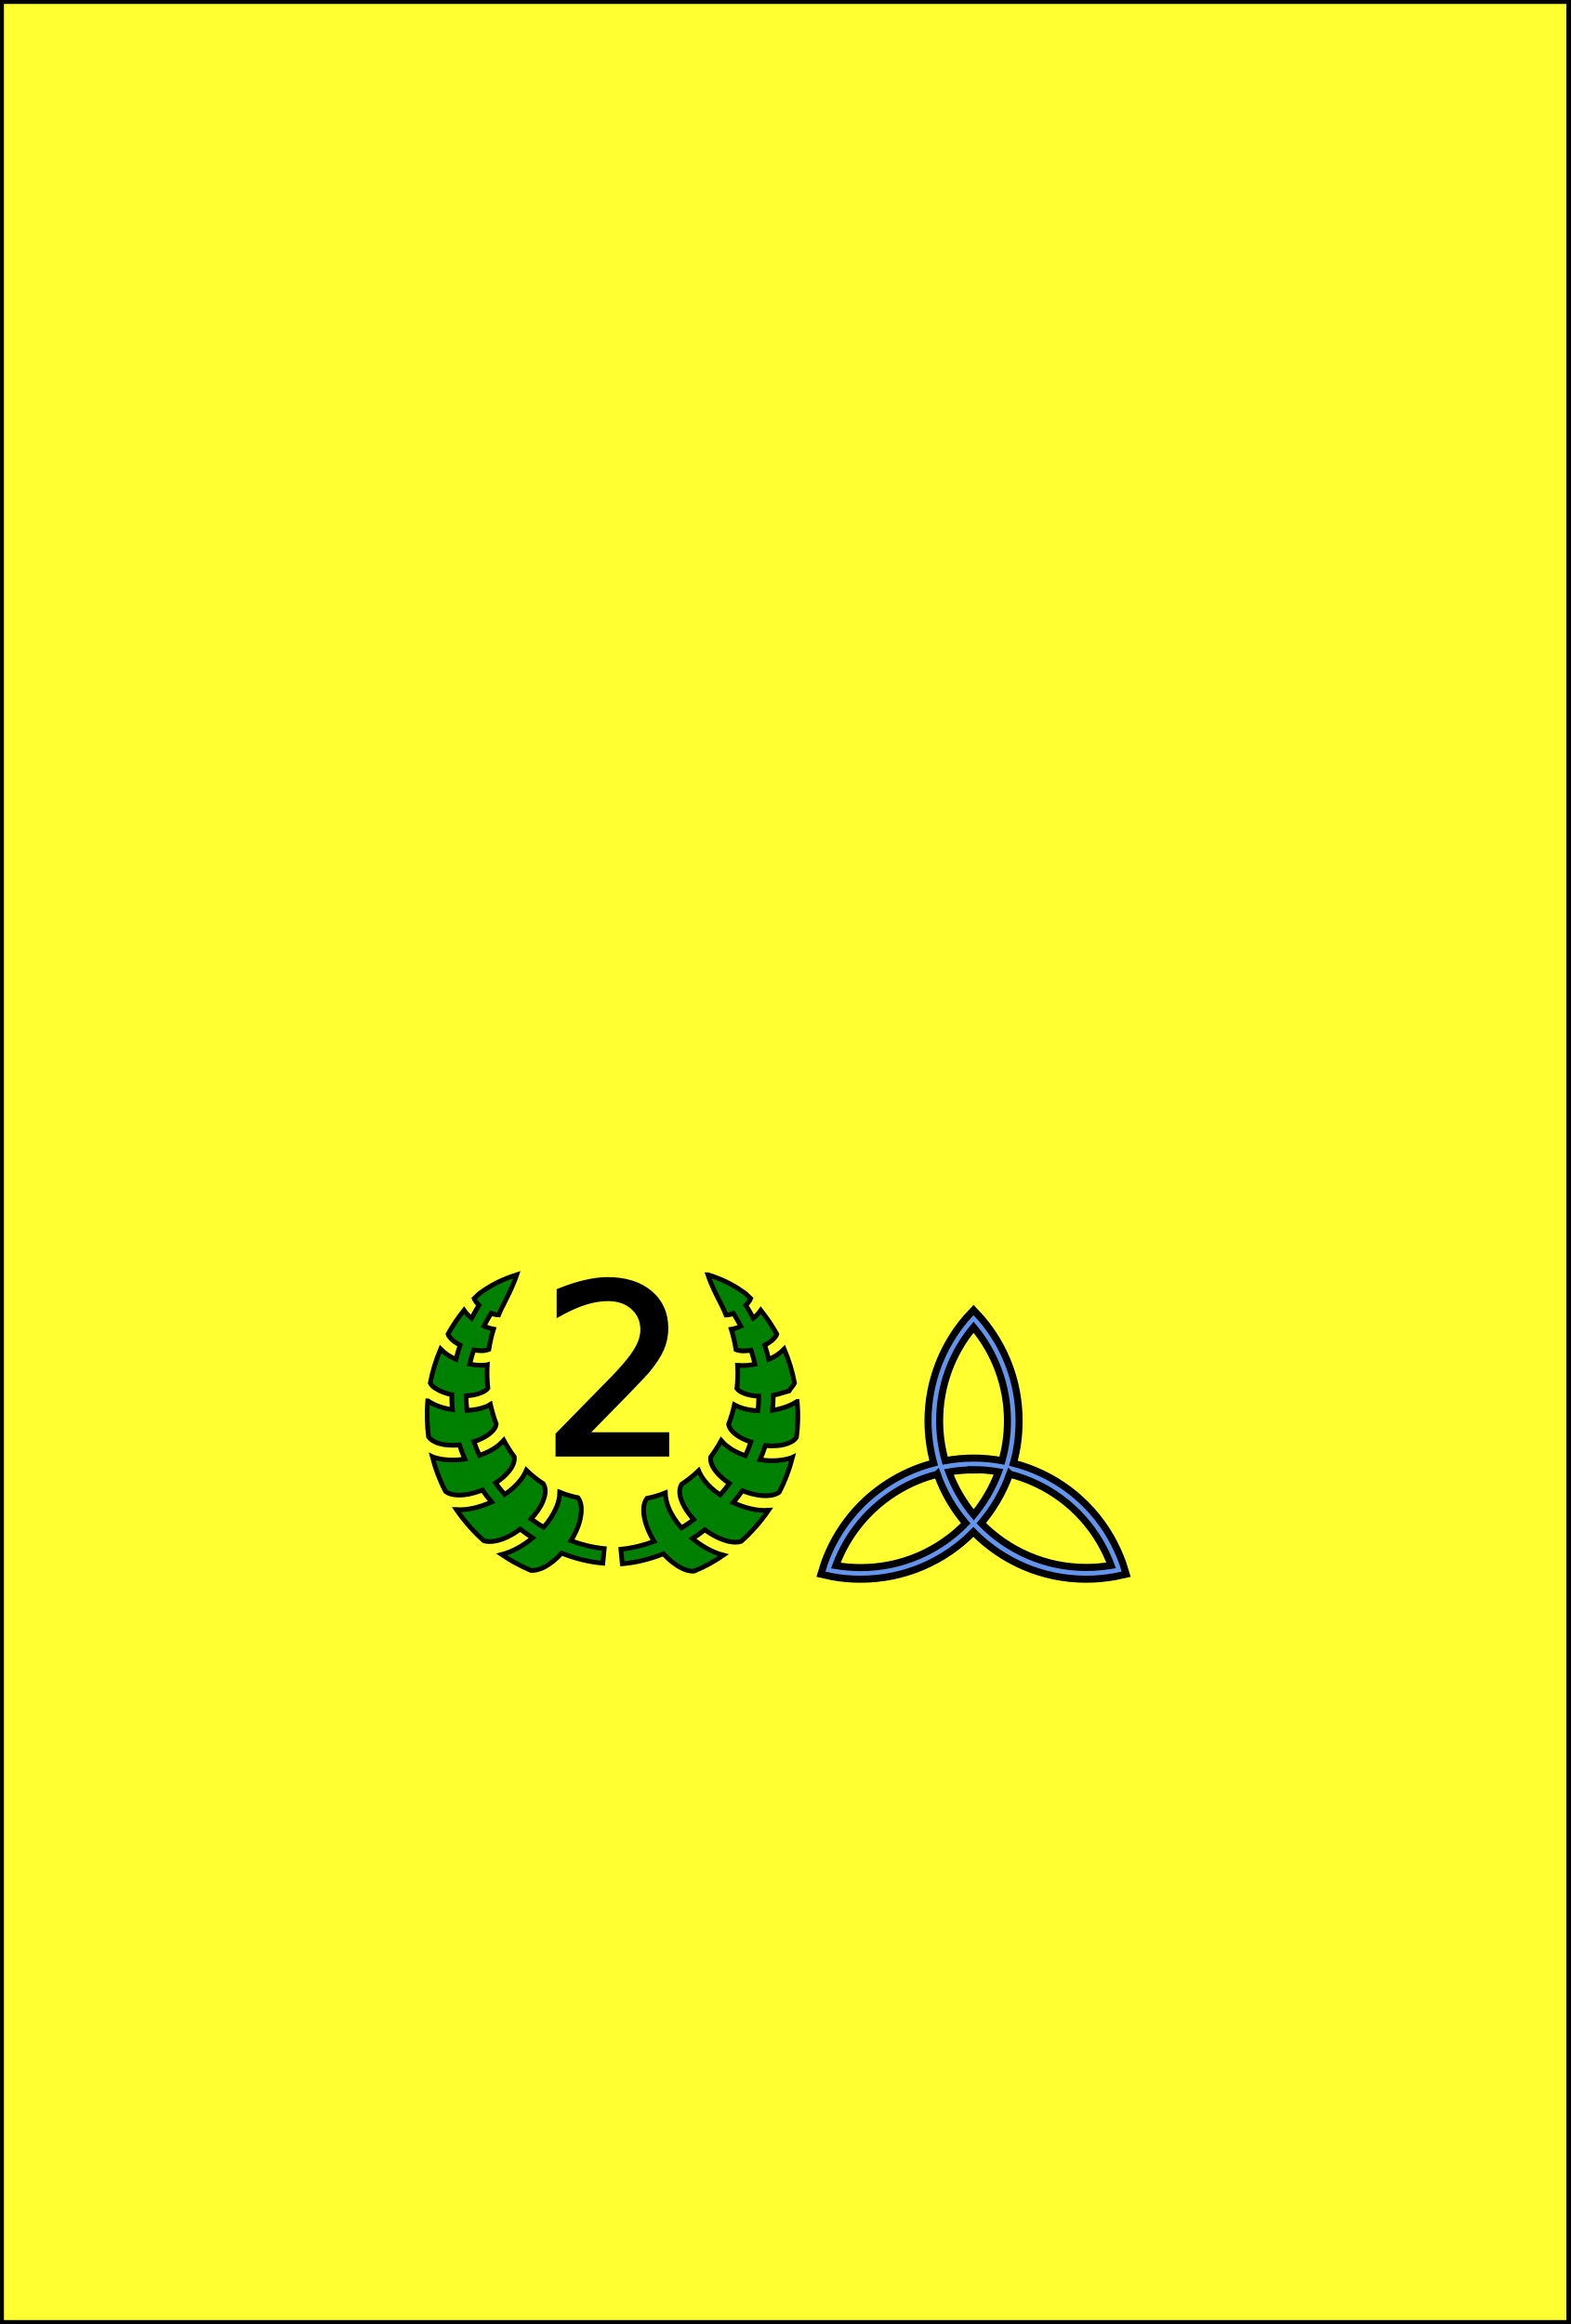
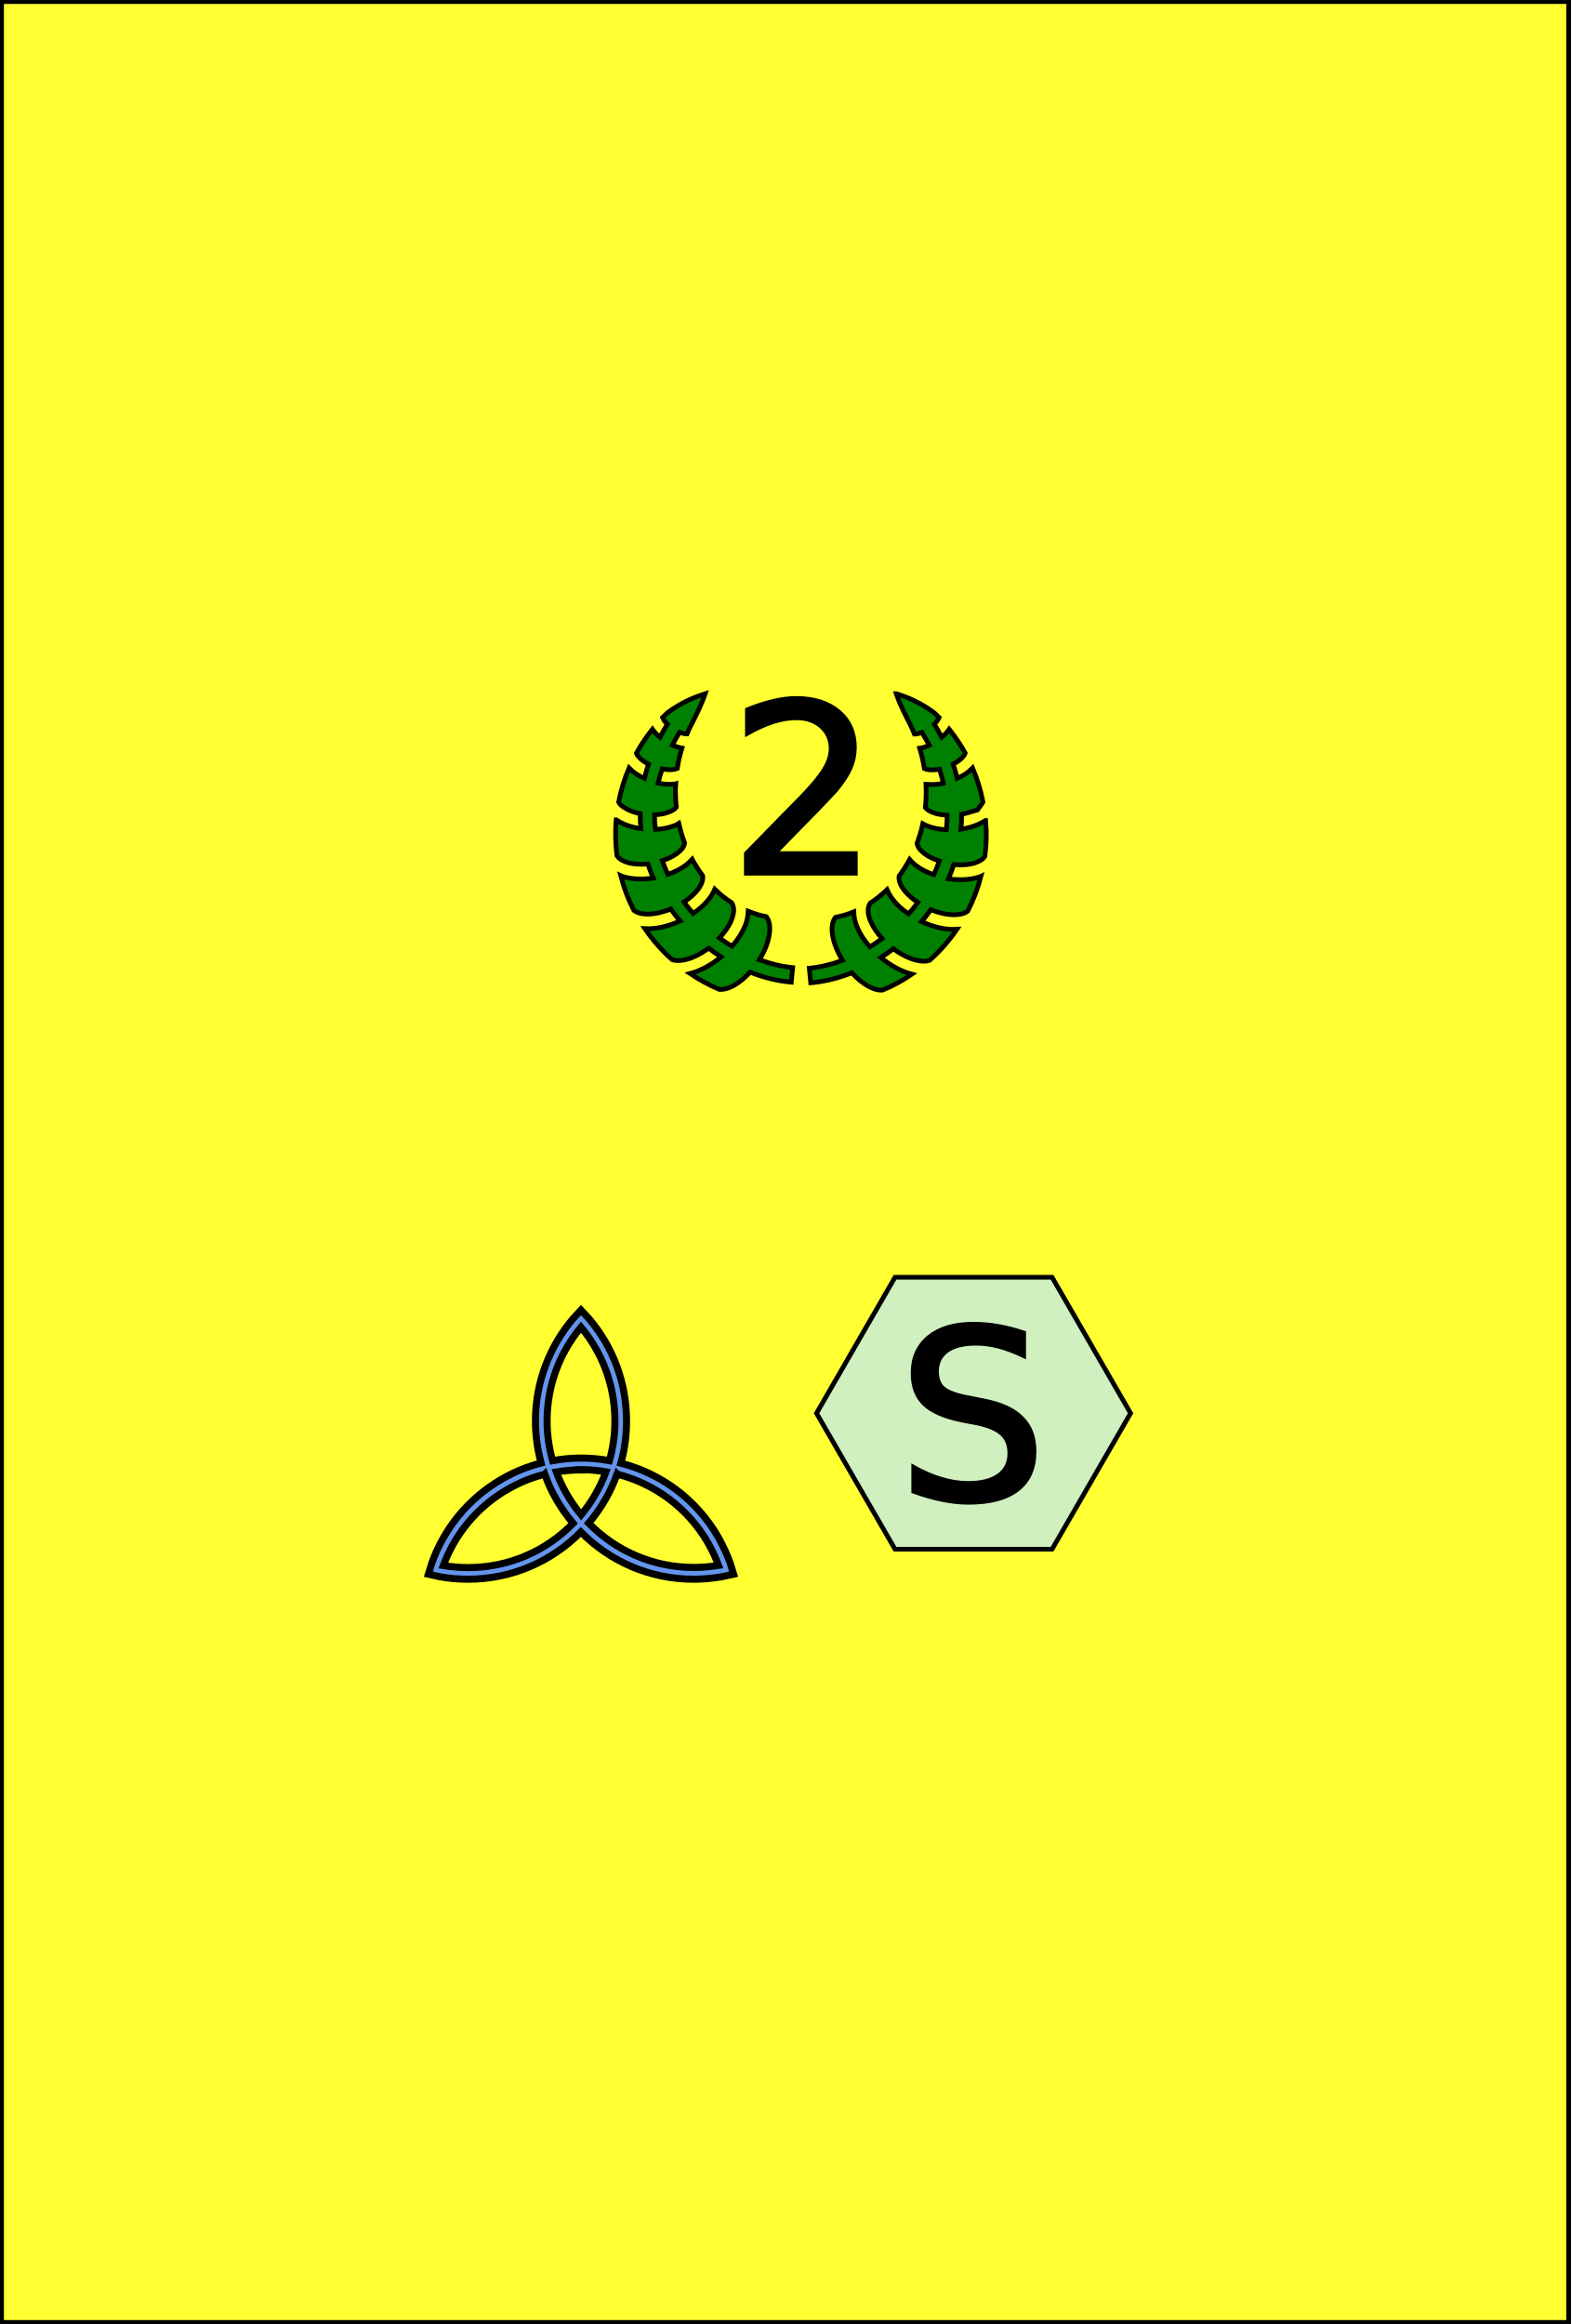
<svg xmlns="http://www.w3.org/2000/svg" height="148" width="100" viewbox="0 0 100 148">
  <rect x="0" y="0" height="148" width="100" style="fill:#ffff31;stroke:#000000;stroke-width:0.5px" />
-   <g transform="translate(27,80)">
+   <g transform="translate(39,43)">
    <path d="M 5.91,1.18 C 5.04,1.46 4.36,1.77 3.52,2.38 3.41,2.49 3.30,2.60 3.19,2.70 c 0.01,0.03 0.03,0.06 0.06,0.11 0.05,0.09 0.14,0.20 0.25,0.31 C 3.33,3.40 3.17,3.68 3.03,3.95 2.84,3.80 2.68,3.63 2.55,3.44 2.17,3.92 1.83,4.42 1.53,4.96 c 0.02,0.08 0.08,0.17 0.19,0.29 C 1.85,5.39 2.06,5.54 2.30,5.66 2.20,5.97 2.11,6.27 2.04,6.57 1.67,6.41 1.33,6.19 1.06,5.91 0.77,6.60 0.54,7.33 0.40,8.08 0.46,8.21 0.58,8.32 0.76,8.43 1.01,8.60 1.38,8.74 1.77,8.82 1.77,9.14 1.78,9.45 1.81,9.77 1.24,9.69 0.69,9.51 0.25,9.21 c 0,0 -0.01,0 -0.01,0 -0.07,0.78 -0.04,1.54 0.05,2.29 0.12,0.17 0.31,0.30 0.59,0.40 0.37,0.13 0.87,0.17 1.38,0.12 0.10,0.30 0.21,0.60 0.34,0.90 -0.70,0.10 -1.41,0.08 -2.02,-0.13 -0.02,-0.01 -0.03,-0.01 -0.05,-0.02 0.20,0.77 0.48,1.51 0.84,2.21 0.18,0.14 0.42,0.21 0.73,0.23 0.46,0.03 1.05,-0.09 1.62,-0.32 0.18,0.26 0.38,0.52 0.59,0.76 -0.73,0.33 -1.51,0.53 -2.24,0.49 0.50,0.73 1.08,1.39 1.74,1.98 0.21,0.07 0.46,0.07 0.77,0.01 0.48,-0.09 1.04,-0.37 1.55,-0.75 0,0 0,0 0,0 0.26,0.20 0.52,0.39 0.79,0.56 -0.60,0.49 -1.28,0.88 -1.97,1.06 0.58,0.39 1.20,0.73 1.86,1.01 0.25,0.02 0.51,-0.05 0.81,-0.19 0.38,-0.19 0.79,-0.51 1.15,-0.91 0.85,0.34 1.73,0.56 2.62,0.64 l 0.09,-0.93 c -0.71,-0.07 -1.42,-0.24 -2.12,-0.50 0.34,-0.55 0.58,-1.15 0.64,-1.67 0.06,-0.45 0,-0.80 -0.19,-1.07 -0.40,-0.08 -0.79,-0.20 -1.16,-0.35 -0.01,0.32 -0.08,0.65 -0.21,0.95 -0.19,0.45 -0.47,0.89 -0.82,1.28 C 7.34,17.10 7.08,16.92 6.82,16.73 7.15,16.37 7.42,15.99 7.57,15.62 7.76,15.16 7.78,14.80 7.60,14.49 7.21,14.24 6.85,13.95 6.52,13.63 6.43,13.84 6.31,14.05 6.17,14.23 5.89,14.59 5.54,14.91 5.14,15.17 4.94,14.94 4.74,14.70 4.56,14.44 4.91,14.21 5.22,13.94 5.43,13.67 5.68,13.34 5.79,13.05 5.75,12.77 5.50,12.44 5.28,12.09 5.08,11.72 4.96,11.85 4.83,11.98 4.70,12.08 4.36,12.34 3.96,12.54 3.53,12.68 3.40,12.40 3.28,12.11 3.18,11.81 3.55,11.69 3.88,11.53 4.13,11.34 4.41,11.13 4.57,10.92 4.60,10.68 4.45,10.29 4.33,9.87 4.23,9.44 4.14,9.50 4.04,9.54 3.95,9.58 3.57,9.73 3.16,9.80 2.74,9.82 2.70,9.51 2.68,9.20 2.68,8.89 3.03,8.87 3.35,8.82 3.60,8.71 3.83,8.63 3.98,8.53 4.07,8.41 4.02,7.92 4.00,7.43 4.03,6.92 c -0.03,0.01 -0.06,0.01 -0.10,0.01 C 3.60,6.97 3.26,6.94 2.91,6.87 2.98,6.57 3.07,6.27 3.17,5.97 3.41,6.01 3.64,6.03 3.83,6.01 3.96,5.99 4.06,5.97 4.13,5.94 4.20,5.49 4.30,5.06 4.43,4.64 4.22,4.60 4.01,4.54 3.82,4.45 3.96,4.18 4.11,3.90 4.28,3.63 c 0.12,0.05 0.23,0.08 0.33,0.10 0.06,0.01 0.10,0.01 0.14,0.01 C 4.84,3.51 4.95,3.29 5.07,3.07 5.36,2.48 5.68,1.86 5.91,1.18 Z m 12.17,0 c 0.23,0.68 0.55,1.30 0.85,1.89 0.11,0.22 0.22,0.44 0.31,0.68 0.04,0 0.08,-0.01 0.14,-0.01 0.10,-0.02 0.21,-0.05 0.33,-0.10 0.17,0.27 0.32,0.55 0.47,0.82 -0.20,0.09 -0.40,0.16 -0.61,0.19 0.13,0.42 0.23,0.85 0.30,1.30 0.07,0.03 0.17,0.06 0.30,0.07 0.19,0.02 0.42,0.01 0.66,-0.04 0.10,0.30 0.18,0.60 0.25,0.90 -0.34,0.07 -0.69,0.10 -1.01,0.07 -0.03,0 -0.07,-0.01 -0.10,-0.01 0.03,0.50 0.01,1.00 -0.04,1.49 0.09,0.12 0.24,0.22 0.47,0.31 0.25,0.10 0.57,0.16 0.92,0.17 0,0.31 -0.02,0.63 -0.05,0.93 -0.42,-0.02 -0.84,-0.09 -1.21,-0.24 -0.10,-0.04 -0.20,-0.09 -0.29,-0.14 -0.09,0.43 -0.22,0.84 -0.37,1.24 0.04,0.24 0.19,0.44 0.47,0.66 0.24,0.19 0.58,0.35 0.95,0.47 -0.10,0.30 -0.22,0.59 -0.35,0.87 -0.43,-0.14 -0.83,-0.34 -1.16,-0.60 -0.14,-0.11 -0.27,-0.23 -0.38,-0.36 -0.20,0.37 -0.43,0.72 -0.67,1.05 -0.04,0.28 0.07,0.57 0.32,0.90 0.21,0.27 0.51,0.54 0.87,0.78 -0.18,0.25 -0.38,0.50 -0.59,0.73 -0.40,-0.27 -0.75,-0.58 -1.02,-0.94 -0.14,-0.19 -0.26,-0.39 -0.35,-0.60 -0.33,0.32 -0.70,0.61 -1.08,0.86 -0.18,0.31 -0.16,0.68 0.03,1.14 0.15,0.36 0.41,0.75 0.74,1.11 -0.25,0.19 -0.51,0.37 -0.78,0.53 -0.35,-0.39 -0.64,-0.83 -0.82,-1.28 -0.13,-0.30 -0.20,-0.63 -0.21,-0.95 -0.37,0.15 -0.76,0.27 -1.17,0.35 -0.19,0.26 -0.25,0.61 -0.19,1.07 0.07,0.51 0.30,1.11 0.65,1.67 -0.70,0.26 -1.41,0.43 -2.12,0.50 l 0.09,0.93 c 0.89,-0.08 1.77,-0.30 2.62,-0.64 0.36,0.40 0.77,0.72 1.15,0.91 0.30,0.15 0.57,0.22 0.81,0.19 0.66,-0.27 1.28,-0.61 1.86,-1.01 -0.69,-0.18 -1.37,-0.56 -1.97,-1.06 0.27,-0.17 0.54,-0.36 0.79,-0.56 0.51,0.38 1.07,0.65 1.55,0.75 0.30,0.06 0.55,0.06 0.76,-0.01 0.66,-0.59 1.24,-1.25 1.74,-1.98 -0.73,0.05 -1.52,-0.15 -2.25,-0.49 0.21,-0.24 0.40,-0.50 0.59,-0.76 0.56,0.23 1.15,0.35 1.62,0.32 0.32,-0.02 0.56,-0.09 0.73,-0.23 0.36,-0.70 0.64,-1.44 0.84,-2.21 -0.02,0.01 -0.03,0.01 -0.05,0.02 -0.62,0.21 -1.33,0.24 -2.02,0.13 0.13,-0.29 0.24,-0.59 0.34,-0.90 0.51,0.05 1.01,0.01 1.38,-0.12 0.29,-0.10 0.48,-0.22 0.60,-0.40 0.10,-0.74 0.12,-1.51 0.05,-2.29 0,0 0,0 -0.01,0 -0.45,0.29 -0.99,0.47 -1.56,0.56 0.03,-0.31 0.04,-0.63 0.04,-0.95 0.39,-0.08 0.76,-0.22 1.01,-0.28 C 23.42,8.32 23.54,8.21 23.60,8.08 23.46,7.33 23.23,6.60 22.94,5.91 22.67,6.19 22.33,6.41 21.96,6.57 21.89,6.27 21.80,5.97 21.70,5.66 21.94,5.54 22.15,5.39 22.28,5.25 22.39,5.13 22.45,5.04 22.47,4.96 22.17,4.42 21.83,3.92 21.45,3.44 21.32,3.63 21.16,3.80 20.97,3.95 20.83,3.68 20.68,3.40 20.50,3.12 c 0.10,-0.10 0.20,-0.22 0.25,-0.31 0.03,-0.05 0.05,-0.08 0.06,-0.11 C 20.70,2.60 20.59,2.49 20.48,2.38 19.64,1.77 18.96,1.46 18.09,1.18 Z" style="fill:#008000;stroke:#000000;stroke-width:0.3px" />
    <path d="m 10.31,11.36 h 5.16 v 1.25 H 8.53 V 11.36 q 0.84,-0.87 2.29,-2.34 1.46,-1.47 1.83,-1.90 0.71,-0.80 0.99,-1.35 0.29,-0.56 0.29,-1.09 0,-0.87 -0.62,-1.42 -0.61,-0.55 -1.59,-0.55 -0.70,0 -1.47,0.24 Q 9.48,3.20 8.60,3.69 V 2.20 q 0.89,-0.36 1.67,-0.54 0.78,-0.18 1.42,-0.18 1.70,0 2.71,0.85 1.01,0.85 1.01,2.27 0,0.67 -0.26,1.28 -0.25,0.60 -0.92,1.42 -0.18,0.21 -1.16,1.23 -0.98,1.01 -2.77,2.83 z" style="fill:#000000;stroke:#000000;stroke-width:0.3px" />
  </g>
-   <g transform="translate(52,80)">
+   <g transform="translate(27,80)">
    <path d="m 10.0,4.52 c 1.35,1.62 2.16,3.70 2.16,5.97 0,0.88 -0.12,1.72 -0.35,2.53 -1.19,-0.22 -2.41,-0.22 -3.62,0 -0.22,-0.80 -0.35,-1.65 -0.35,-2.53 0,-2.27 0.81,-4.35 2.16,-5.97 z m -0.02,9.07 c 0.54,0 1.08,0.05 1.61,0.14 -0.37,1.0 -0.91,1.93 -1.58,2.74 -0.67,-0.81 -1.21,-1.73 -1.58,-2.73 0.52,-0.09 1.04,-0.13 1.56,-0.13 z m -2.29,0.29 c 0.41,1.16 1.03,2.21 1.81,3.13 -1.70,1.74 -4.06,2.82 -6.69,2.82 -0.54,0 -1.07,-0.05 -1.58,-0.13 0.73,-1.97 2.13,-3.72 4.09,-4.85 0.76,-0.44 1.55,-0.76 2.36,-0.96 z m 4.62,0 c 2.35,0.60 4.47,2.11 5.78,4.38 0.27,0.47 0.49,0.95 0.67,1.43 -0.51,0.08 -1.04,0.13 -1.58,0.13 -2.62,0 -4.99,-1.08 -6.69,-2.82 0.78,-0.92 1.40,-1.98 1.81,-3.13 z m 7.41,6.37 -0.22,-0.71 c -0.20,-0.56 -0.46,-1.11 -0.76,-1.65 -1.40,-2.43 -3.67,-4.06 -6.20,-4.71 0.24,-0.86 0.36,-1.76 0.36,-2.69 0,-2.49 -0.90,-4.76 -2.40,-6.52 L 10.0,3.43 9.50,3.97 C 8.01,5.73 7.10,8.01 7.10,10.49 c 0,0.93 0.13,1.83 0.36,2.68 -0.86,0.22 -1.70,0.56 -2.51,1.03 -2.15,1.24 -3.67,3.16 -4.45,5.34 l -0.22,0.71 0.72,0.16 c 0.59,0.11 1.19,0.16 1.81,0.16 2.81,0 5.35,-1.15 7.18,-3.01 1.83,1.86 4.37,3.01 7.18,3.01 0.62,0 1.22,-0.06 1.81,-0.16 z" style="fill:#6495ed;stroke:#000000;stroke-width:0.45px" />
  </g>
+   <g transform="translate(52,80)">
+     <polygon points="20.0,10.0 15.0,18.66, 5.00,18.66 0.00,10.00 5.00,1.34 15.00,1.34" style="fill:#d0f0c0;stroke:#000000;stroke-width:0.3px" />
+     <path d="M 13.19,4.89 V 6.33 Q 12.35,5.93 11.60,5.73 10.85,5.54 10.16,5.54 q -1.21,0 -1.87,0.47 -0.65,0.47 -0.65,1.33 0,0.73 0.43,1.10 0.44,0.37 1.66,0.59 l 0.89,0.18 q 1.66,0.31 2.44,1.11 0.80,0.79 0.79,2.12 0,1.59 -1.07,2.41 -1.06,0.82 -3.12,0.82 -0.78,0 -1.66,-0.18 -0.87,-0.18 -1.81,-0.52 v -1.52 q 0.90,0.51 1.77,0.76 0.86,0.26 1.70,0.26 1.27,0 1.96,-0.50 0.69,-0.50 0.69,-1.42 0,-0.81 -0.50,-1.26 -0.49,-0.45 -1.62,-0.68 L 9.29,10.44 Q 7.63,10.11 6.89,9.41 6.15,8.71 6.15,7.45 q 0,-1.45 1.02,-2.29 1.03,-0.83 2.82,-0.83 0.77,0 1.57,0.14 0.80,0.14 1.63,0.42 z" style="fill:#000000;stroke:#000000;stroke-width:0.3px" />
+   </g>
</svg>
